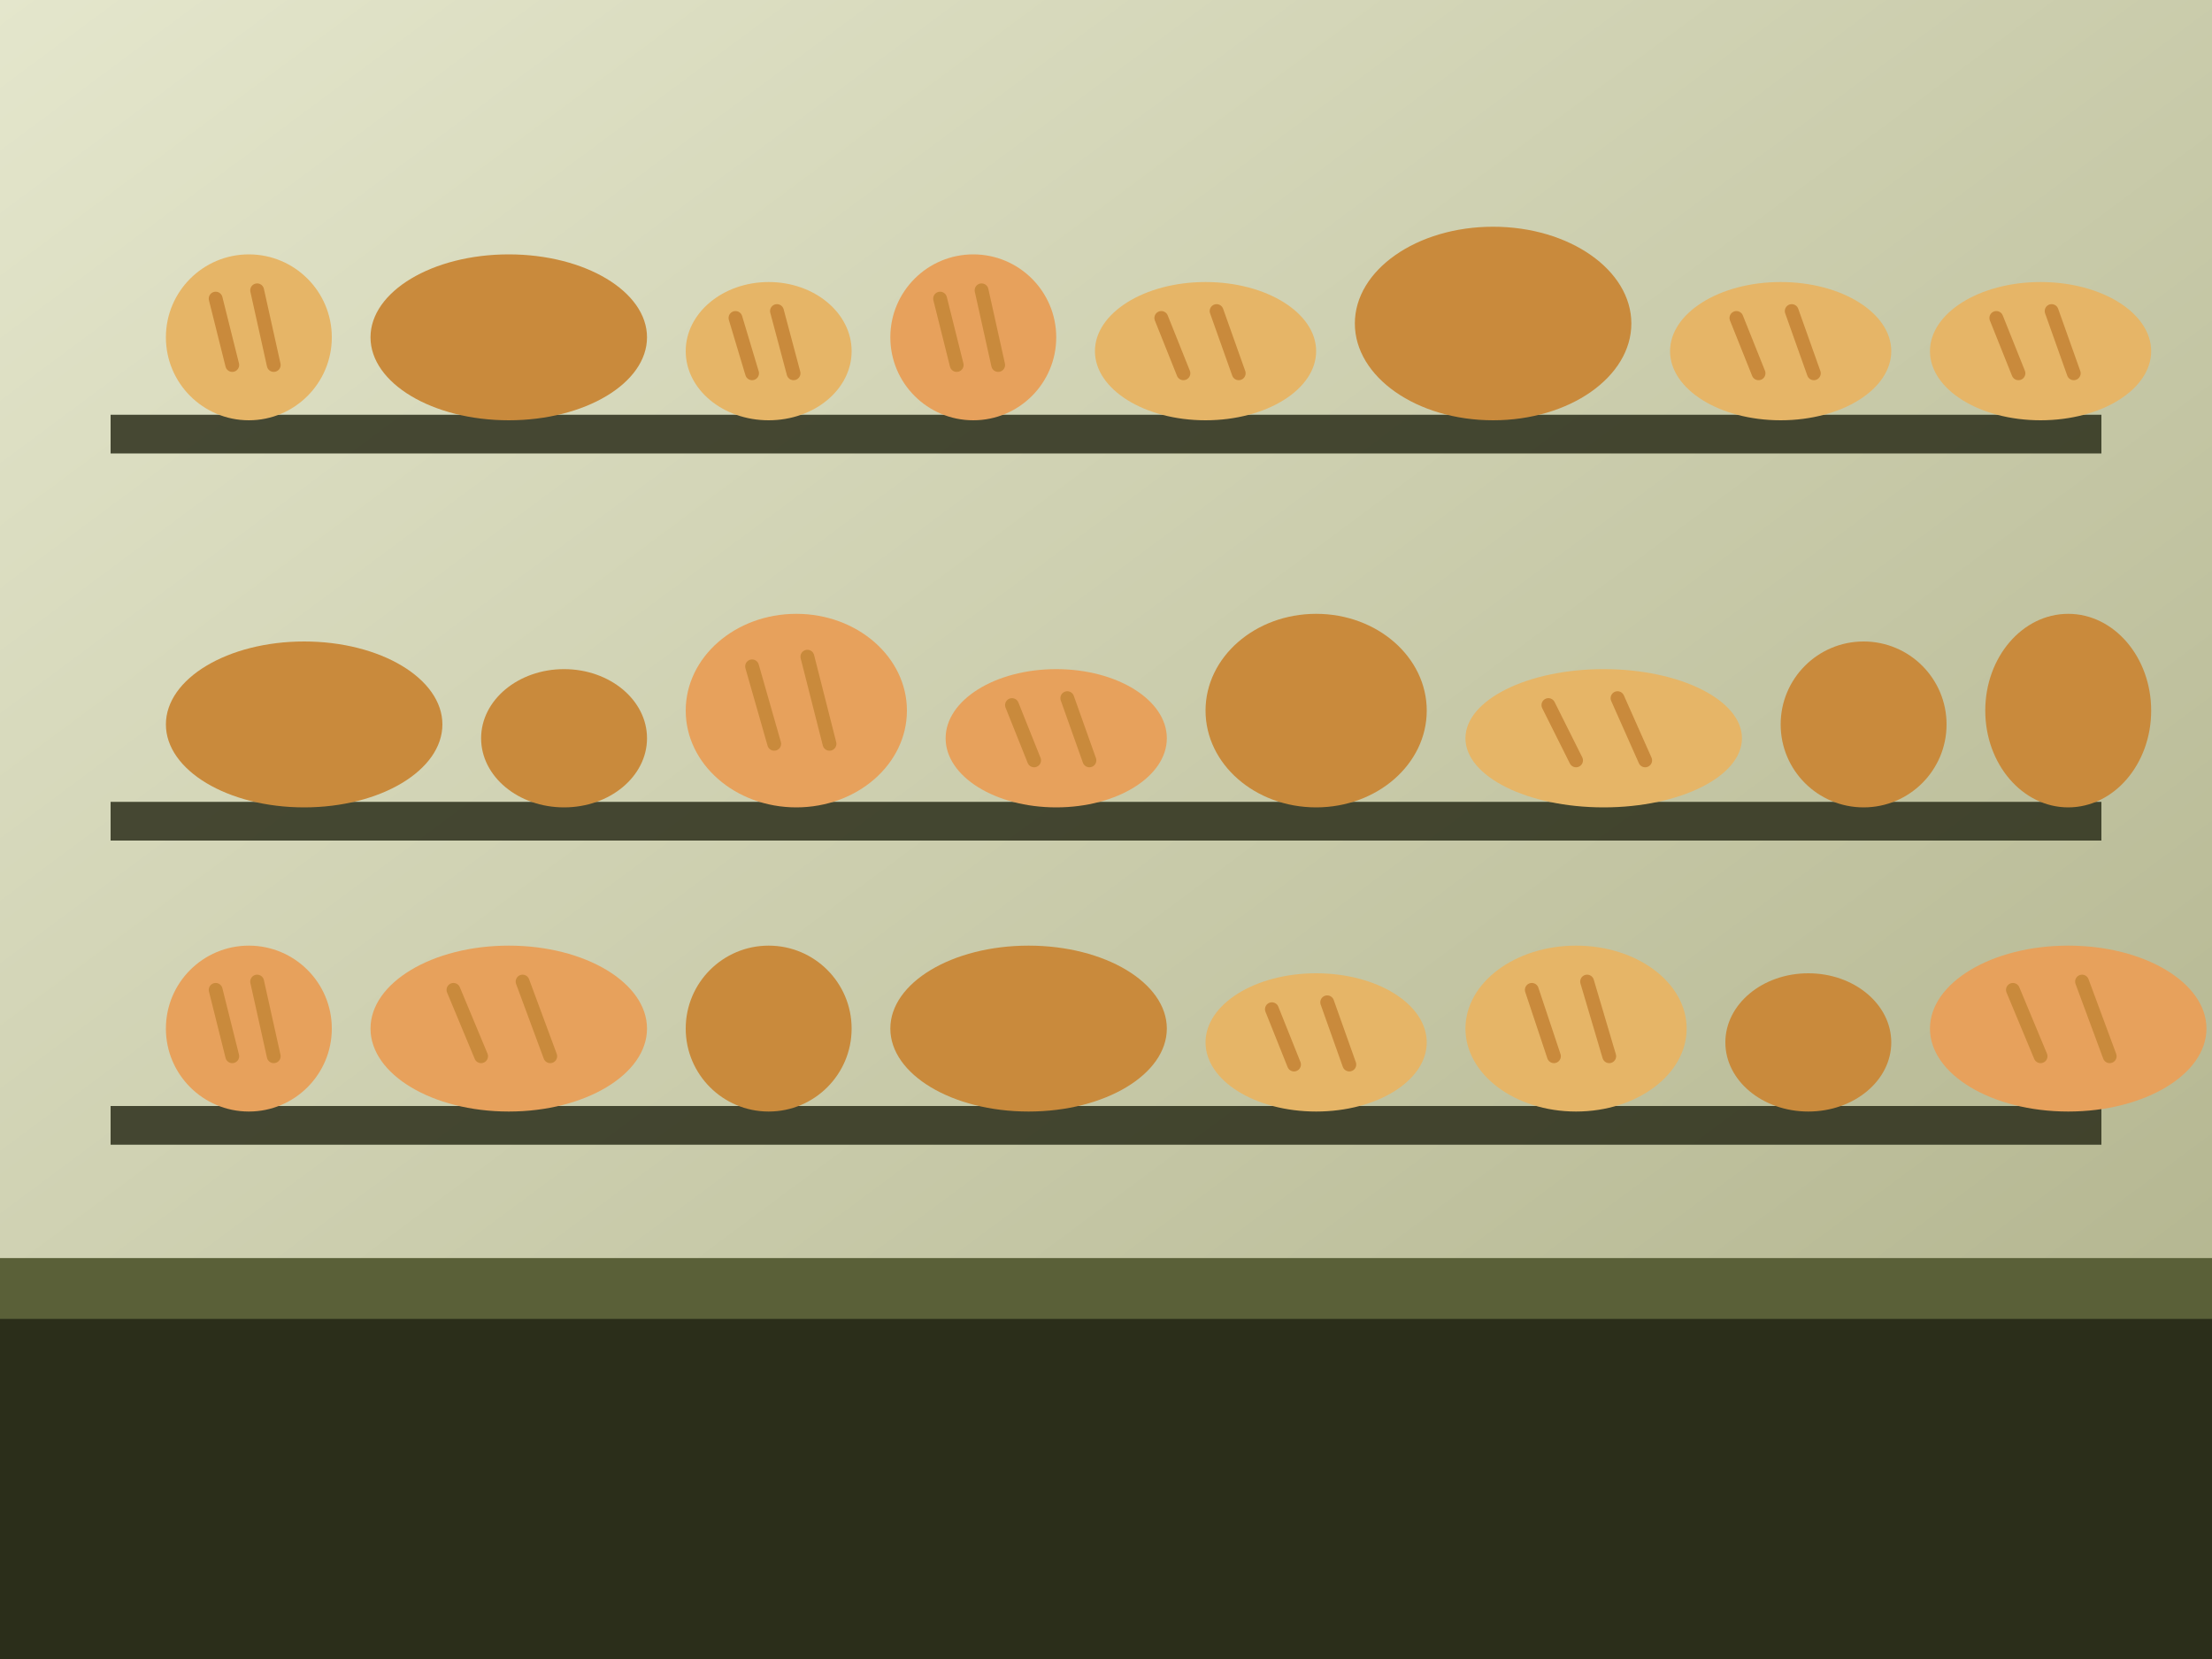
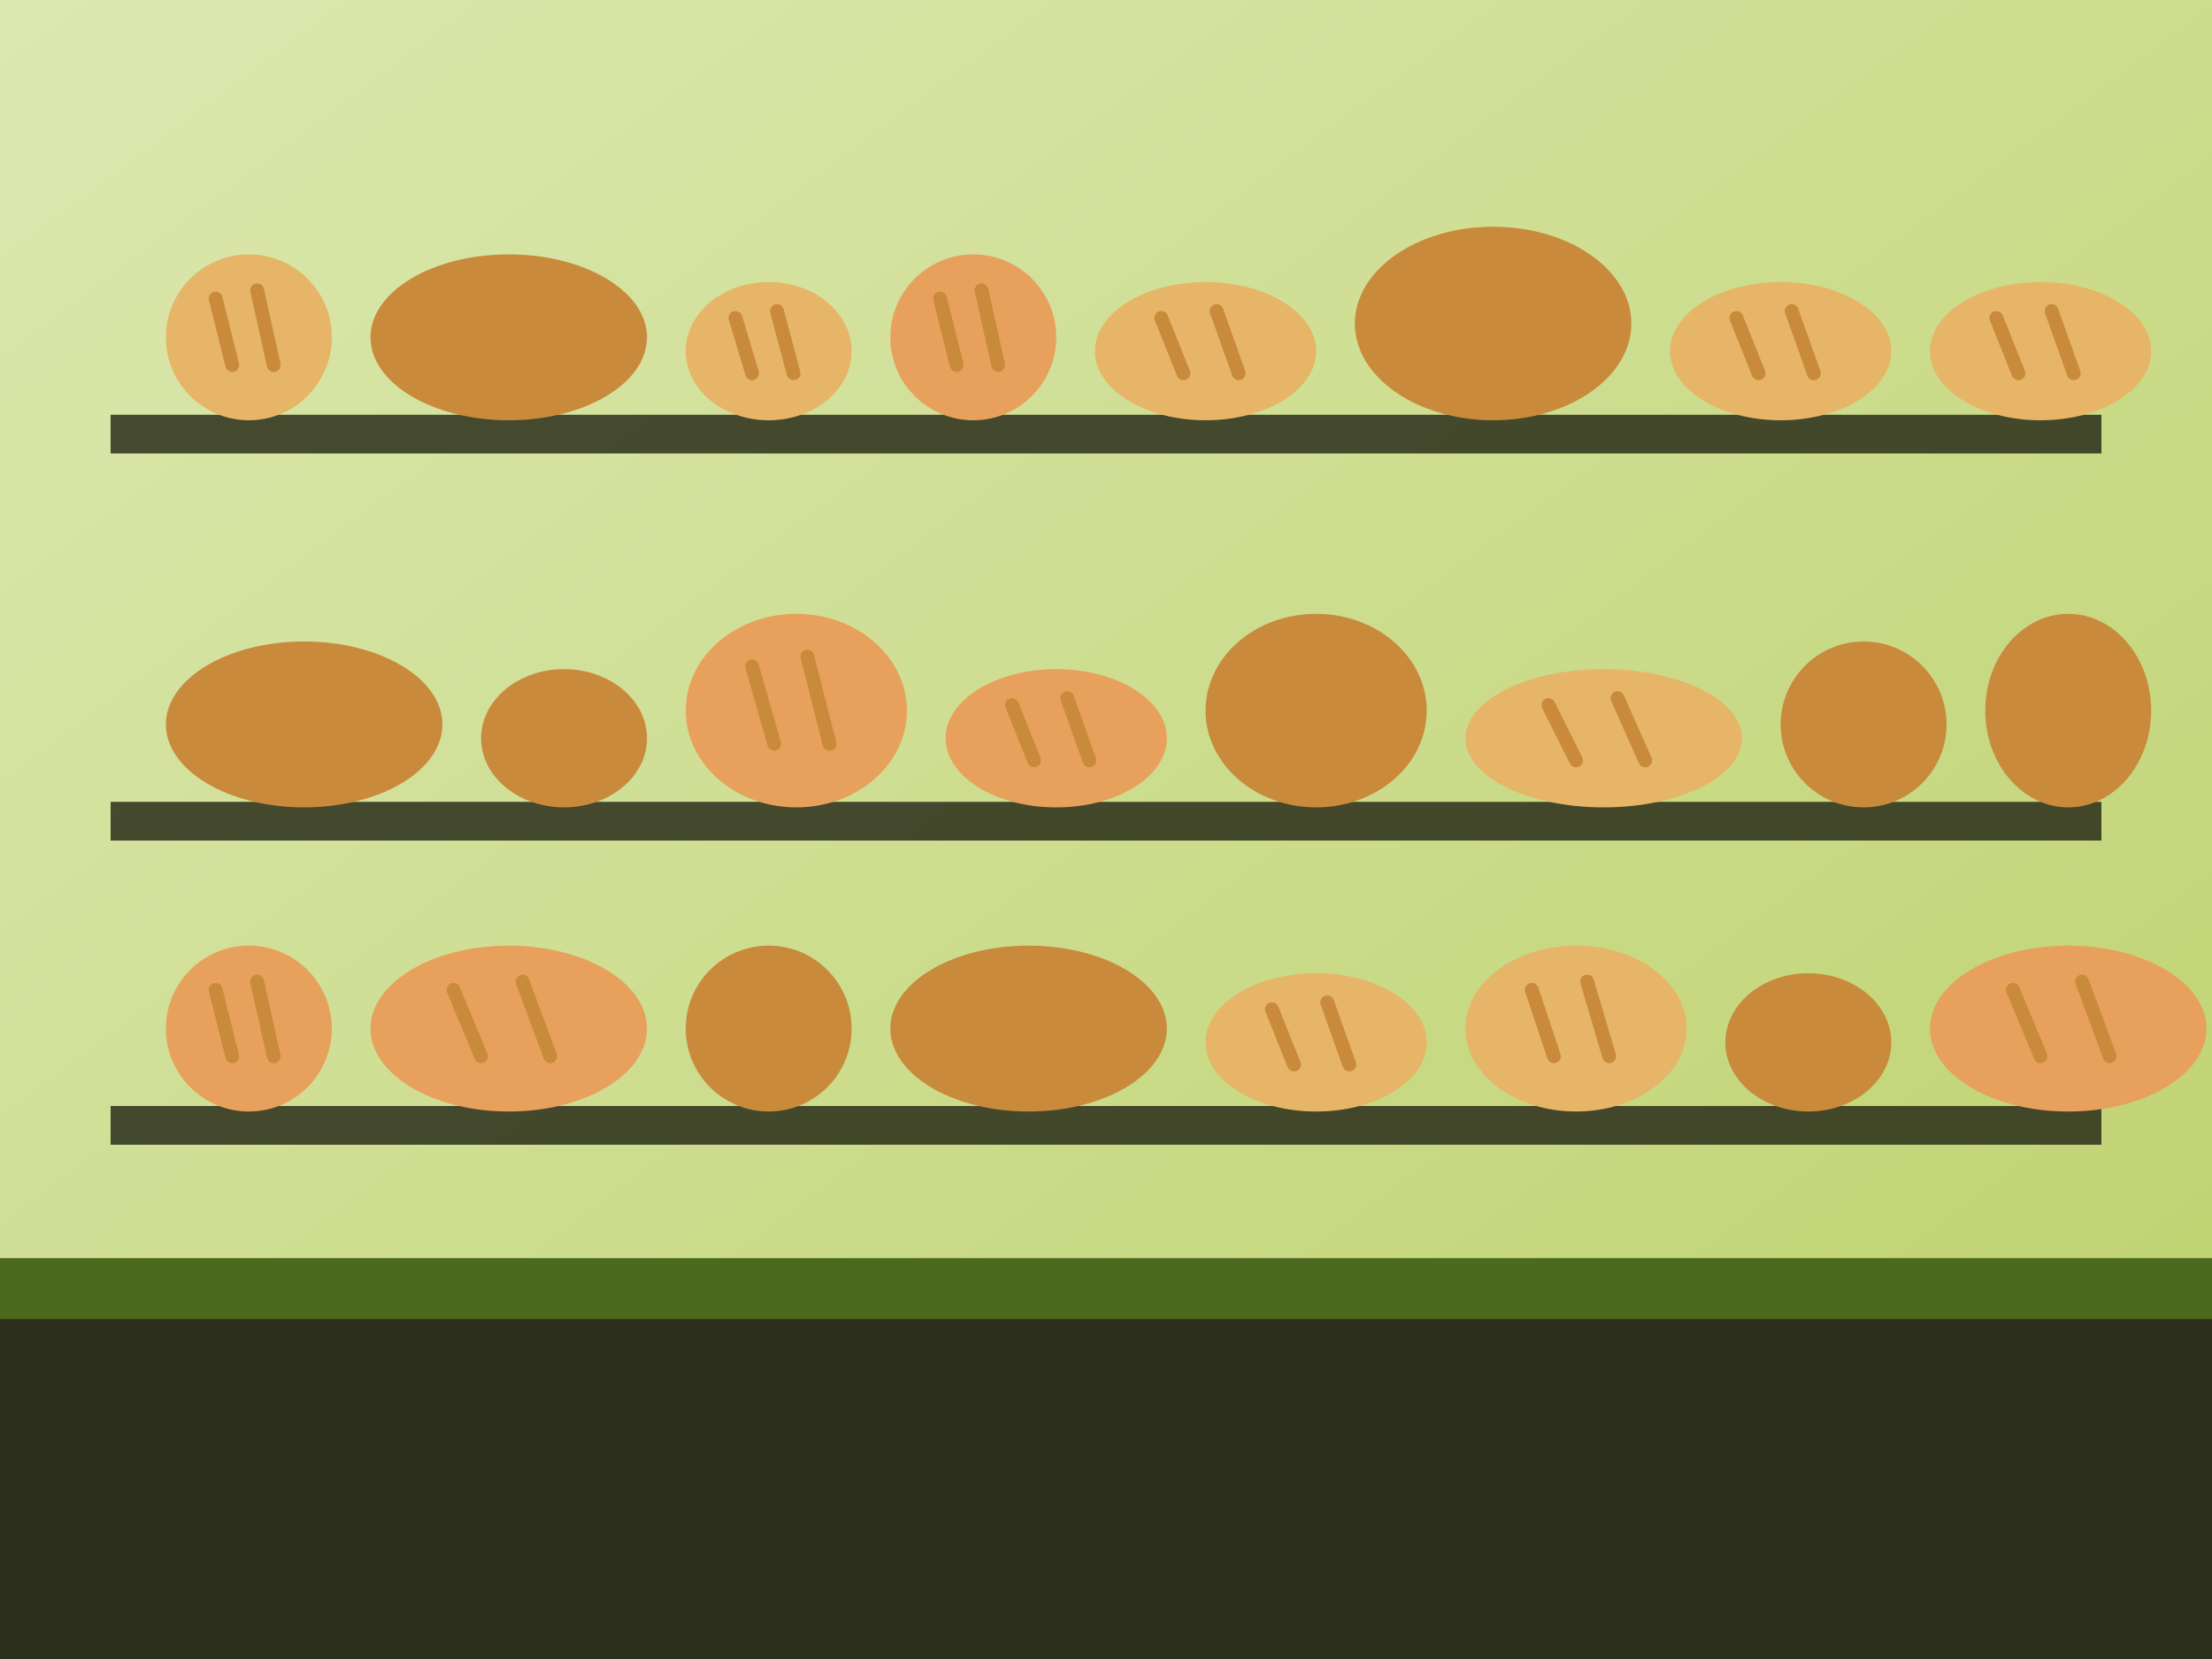
<svg xmlns="http://www.w3.org/2000/svg" viewBox="0 0 800 600" preserveAspectRatio="xMidYMid slice">
  <defs>
    <linearGradient id="g" x1="0" y1="0" x2="1" y2="1">
-       <stop offset="0" stop-color="#E4E6CC" />
-       <stop offset="1" stop-color="#AFB18A" />
+       <stop offset="0" stop-color="#DCE8B0" />
+       <stop offset="1" stop-color="#BDD16B" />
    </linearGradient>
  </defs>
  <rect width="800" height="600" fill="url(#g)" />
  <rect x="0" y="470" width="800" height="130" fill="#2B2E1A" />
-   <rect x="0" y="455" width="800" height="22" fill="#5A6038" />
+   <rect x="0" y="455" width="800" height="22" fill="#4C6A1E" />
  <rect x="40" y="150" width="720" height="14" fill="#2B2E1A" opacity=".85" />
  <rect x="40" y="290" width="720" height="14" fill="#2B2E1A" opacity=".85" />
  <rect x="40" y="400" width="720" height="14" fill="#2B2E1A" opacity=".85" />
  <ellipse cx="90.0" cy="122.0" rx="30.0" ry="30.0" fill="#E6B567" />
  <path d="M78.0 108.0 l6.0 24.0M93.0 105.0 l6.0 27.0" stroke="#C98A3C" stroke-width="5" stroke-linecap="round" />
  <ellipse cx="184.0" cy="122.0" rx="50.0" ry="30.0" fill="#C98A3C" />
  <path d="M164.0 108.0 l10.0 24.0M189.0 105.0 l10.0 27.0" stroke="#C98A3C" stroke-width="5" stroke-linecap="round" />
  <ellipse cx="278.0" cy="127.0" rx="30.0" ry="25.0" fill="#E6B567" />
  <path d="M266.0 115.0 l6.0 20.0M281.0 112.5 l6.0 22.5" stroke="#C98A3C" stroke-width="5" stroke-linecap="round" />
  <ellipse cx="352.0" cy="122.0" rx="30.0" ry="30.0" fill="#E7A15C" />
  <path d="M340.0 108.0 l6.0 24.0M355.0 105.0 l6.0 27.0" stroke="#C98A3C" stroke-width="5" stroke-linecap="round" />
  <ellipse cx="436.0" cy="127.0" rx="40.0" ry="25.0" fill="#E6B567" />
  <path d="M420.0 115.0 l8.0 20.0M440.0 112.5 l8.0 22.5" stroke="#C98A3C" stroke-width="5" stroke-linecap="round" />
  <ellipse cx="540.0" cy="117.0" rx="50.0" ry="35.0" fill="#C98A3C" />
  <path d="M520.0 101.0 l10.0 28.0M545.0 97.5 l10.0 31.5" stroke="#C98A3C" stroke-width="5" stroke-linecap="round" />
  <ellipse cx="644.0" cy="127.0" rx="40.0" ry="25.0" fill="#E6B567" />
  <path d="M628.0 115.0 l8.0 20.0M648.0 112.5 l8.0 22.5" stroke="#C98A3C" stroke-width="5" stroke-linecap="round" />
  <ellipse cx="738.0" cy="127.0" rx="40.0" ry="25.0" fill="#E6B567" />
  <path d="M722.0 115.0 l8.0 20.0M742.0 112.5 l8.0 22.5" stroke="#C98A3C" stroke-width="5" stroke-linecap="round" />
  <ellipse cx="110.0" cy="262.0" rx="50.0" ry="30.0" fill="#C98A3C" />
  <path d="M90.0 248.0 l10.0 24.0M115.0 245.0 l10.0 27.0" stroke="#C98A3C" stroke-width="5" stroke-linecap="round" />
  <ellipse cx="204.0" cy="267.0" rx="30.0" ry="25.0" fill="#C98A3C" />
  <path d="M192.0 255.0 l6.0 20.0M207.0 252.5 l6.0 22.5" stroke="#C98A3C" stroke-width="5" stroke-linecap="round" />
  <ellipse cx="288.0" cy="257.0" rx="40.0" ry="35.0" fill="#E7A15C" />
  <path d="M272.0 241.0 l8.0 28.0M292.0 237.5 l8.0 31.5" stroke="#C98A3C" stroke-width="5" stroke-linecap="round" />
  <ellipse cx="382.0" cy="267.0" rx="40.0" ry="25.0" fill="#E7A15C" />
  <path d="M366.0 255.0 l8.0 20.0M386.0 252.5 l8.0 22.5" stroke="#C98A3C" stroke-width="5" stroke-linecap="round" />
  <ellipse cx="476.0" cy="257.0" rx="40.0" ry="35.0" fill="#C98A3C" />
  <path d="M460.0 241.0 l8.0 28.0M480.0 237.5 l8.0 31.5" stroke="#C98A3C" stroke-width="5" stroke-linecap="round" />
  <ellipse cx="580.0" cy="267.0" rx="50.0" ry="25.0" fill="#E6B567" />
  <path d="M560.0 255.0 l10.0 20.0M585.0 252.5 l10.0 22.5" stroke="#C98A3C" stroke-width="5" stroke-linecap="round" />
  <ellipse cx="674.0" cy="262.0" rx="30.0" ry="30.0" fill="#C98A3C" />
  <path d="M662.0 248.0 l6.0 24.0M677.0 245.0 l6.0 27.0" stroke="#C98A3C" stroke-width="5" stroke-linecap="round" />
  <ellipse cx="748.0" cy="257.0" rx="30.0" ry="35.0" fill="#C98A3C" />
  <path d="M736.0 241.0 l6.0 28.0M751.0 237.5 l6.0 31.5" stroke="#C98A3C" stroke-width="5" stroke-linecap="round" />
  <ellipse cx="90.0" cy="372.0" rx="30.0" ry="30.0" fill="#E7A15C" />
  <path d="M78.0 358.0 l6.0 24.0M93.0 355.0 l6.0 27.0" stroke="#C98A3C" stroke-width="5" stroke-linecap="round" />
  <ellipse cx="184.0" cy="372.0" rx="50.0" ry="30.0" fill="#E7A15C" />
  <path d="M164.0 358.0 l10.0 24.0M189.0 355.0 l10.0 27.0" stroke="#C98A3C" stroke-width="5" stroke-linecap="round" />
  <ellipse cx="278.0" cy="372.0" rx="30.0" ry="30.0" fill="#C98A3C" />
  <path d="M266.0 358.0 l6.0 24.0M281.0 355.0 l6.0 27.0" stroke="#C98A3C" stroke-width="5" stroke-linecap="round" />
  <ellipse cx="372.0" cy="372.0" rx="50.0" ry="30.0" fill="#C98A3C" />
  <path d="M352.0 358.0 l10.0 24.0M377.0 355.0 l10.0 27.0" stroke="#C98A3C" stroke-width="5" stroke-linecap="round" />
  <ellipse cx="476.0" cy="377.0" rx="40.0" ry="25.0" fill="#E6B567" />
  <path d="M460.0 365.0 l8.0 20.0M480.0 362.5 l8.0 22.5" stroke="#C98A3C" stroke-width="5" stroke-linecap="round" />
  <ellipse cx="570.0" cy="372.0" rx="40.0" ry="30.0" fill="#E6B567" />
  <path d="M554.0 358.0 l8.0 24.0M574.0 355.0 l8.0 27.0" stroke="#C98A3C" stroke-width="5" stroke-linecap="round" />
  <ellipse cx="654.0" cy="377.0" rx="30.0" ry="25.0" fill="#C98A3C" />
  <path d="M642.0 365.0 l6.0 20.0M657.0 362.5 l6.0 22.5" stroke="#C98A3C" stroke-width="5" stroke-linecap="round" />
  <ellipse cx="748.0" cy="372.0" rx="50.0" ry="30.0" fill="#E7A15C" />
  <path d="M728.0 358.0 l10.0 24.0M753.0 355.0 l10.0 27.0" stroke="#C98A3C" stroke-width="5" stroke-linecap="round" />
</svg>
